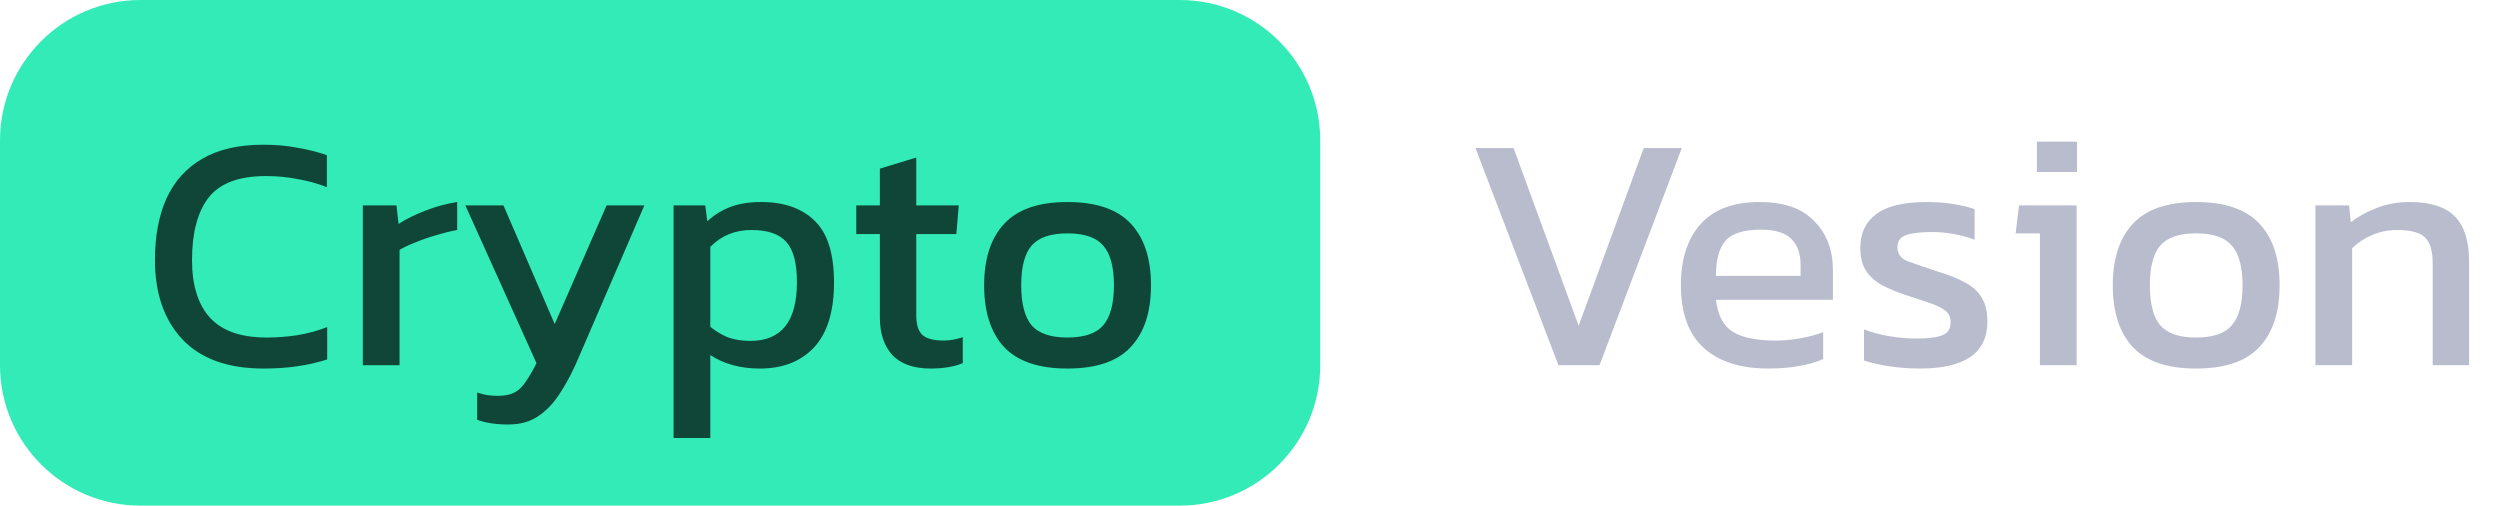
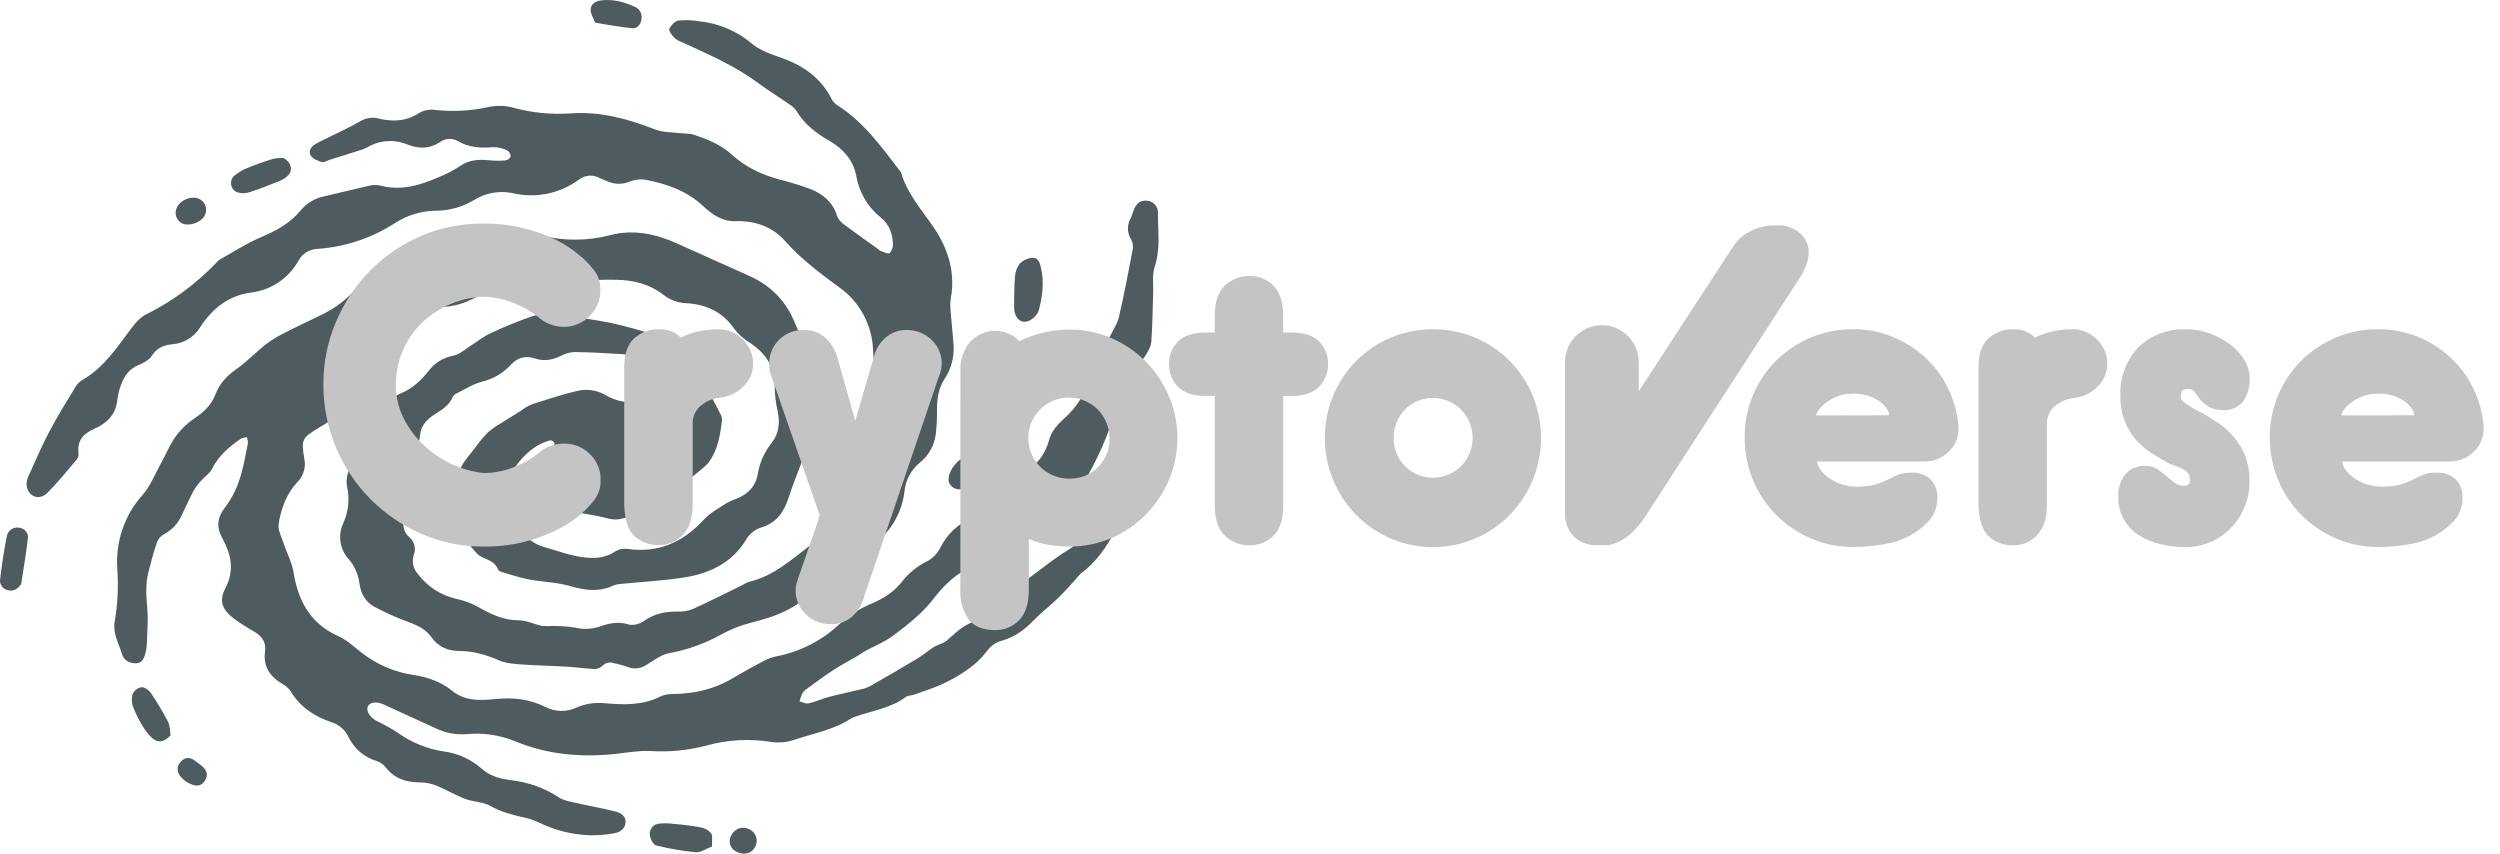
- <svg xmlns="http://www.w3.org/2000/svg" width="89" height="18" viewBox="0 0 89 18" fill="none">
-   <rect width="47" height="18" rx="5" fill="#32EBB7" />
-   <path d="M9.38 13.12C8.108 13.12 7.144 12.772 6.488 12.076C5.84 11.38 5.516 10.44 5.516 9.256C5.516 8.408 5.652 7.68 5.924 7.072C6.204 6.456 6.628 5.984 7.196 5.656C7.764 5.32 8.488 5.152 9.368 5.152C9.816 5.152 10.224 5.188 10.592 5.26C10.968 5.324 11.316 5.412 11.636 5.524V6.664C11.316 6.536 10.972 6.44 10.604 6.376C10.244 6.304 9.864 6.268 9.464 6.268C8.504 6.268 7.824 6.524 7.424 7.036C7.032 7.548 6.836 8.288 6.836 9.256C6.836 10.16 7.052 10.848 7.484 11.32C7.916 11.784 8.584 12.016 9.488 12.016C9.856 12.016 10.224 11.988 10.592 11.932C10.968 11.868 11.32 11.772 11.648 11.644V12.796C11.328 12.9 10.98 12.98 10.604 13.036C10.236 13.092 9.828 13.12 9.38 13.12ZM12.916 13V7.312H14.116L14.188 7.972C14.46 7.796 14.784 7.636 15.16 7.492C15.536 7.348 15.908 7.248 16.276 7.192V8.188C16.052 8.228 15.808 8.288 15.544 8.368C15.288 8.44 15.044 8.524 14.812 8.62C14.58 8.708 14.384 8.8 14.224 8.896V13H12.916ZM18.091 15.112C17.659 15.112 17.291 15.056 16.987 14.944V13.972C17.123 14.02 17.247 14.052 17.359 14.068C17.479 14.084 17.599 14.092 17.719 14.092C17.967 14.092 18.167 14.052 18.319 13.972C18.471 13.892 18.603 13.764 18.715 13.588C18.835 13.42 18.963 13.2 19.099 12.928L16.567 7.312H17.923L19.747 11.536L21.595 7.312H22.939L20.623 12.676C20.423 13.156 20.207 13.576 19.975 13.936C19.751 14.304 19.487 14.592 19.183 14.8C18.887 15.008 18.523 15.112 18.091 15.112ZM23.979 15.592V7.312H25.107L25.179 7.876C25.435 7.644 25.715 7.472 26.019 7.36C26.323 7.248 26.683 7.192 27.099 7.192C27.915 7.192 28.551 7.416 29.007 7.864C29.463 8.304 29.691 9.036 29.691 10.06C29.691 11.084 29.455 11.852 28.983 12.364C28.511 12.868 27.867 13.12 27.051 13.12C26.363 13.12 25.775 12.96 25.287 12.64V15.592H23.979ZM26.715 12.136C27.819 12.136 28.371 11.44 28.371 10.048C28.371 9.376 28.247 8.9 27.999 8.62C27.751 8.332 27.335 8.188 26.751 8.188C26.167 8.188 25.679 8.388 25.287 8.788V11.632C25.471 11.784 25.675 11.908 25.899 12.004C26.131 12.092 26.403 12.136 26.715 12.136ZM33.135 13.12C32.527 13.12 32.071 12.96 31.767 12.64C31.471 12.312 31.323 11.868 31.323 11.308V8.332H30.483V7.312H31.323V6.004L32.619 5.608V7.312H34.131L34.047 8.332H32.619V11.236C32.619 11.564 32.695 11.796 32.847 11.932C32.999 12.06 33.247 12.124 33.591 12.124C33.807 12.124 34.035 12.084 34.275 12.004V12.928C33.963 13.056 33.583 13.12 33.135 13.12ZM37.999 13.12C36.975 13.12 36.224 12.864 35.743 12.352C35.272 11.84 35.035 11.108 35.035 10.156C35.035 9.204 35.276 8.472 35.755 7.96C36.236 7.448 36.983 7.192 37.999 7.192C39.023 7.192 39.776 7.448 40.255 7.96C40.736 8.472 40.975 9.204 40.975 10.156C40.975 11.108 40.736 11.84 40.255 12.352C39.783 12.864 39.032 13.12 37.999 13.12ZM37.999 12.016C38.599 12.016 39.023 11.872 39.272 11.584C39.528 11.288 39.656 10.812 39.656 10.156C39.656 9.5 39.528 9.028 39.272 8.74C39.023 8.452 38.599 8.308 37.999 8.308C37.407 8.308 36.983 8.452 36.727 8.74C36.48 9.028 36.355 9.5 36.355 10.156C36.355 10.812 36.48 11.288 36.727 11.584C36.983 11.872 37.407 12.016 37.999 12.016Z" fill="black" fill-opacity="0.7" />
-   <path d="M55.48 13L52.528 5.272H53.884L56.2 11.596L58.516 5.272H59.872L56.944 13H55.48ZM62.96 13.12C61.968 13.12 61.2 12.876 60.656 12.388C60.112 11.9 59.84 11.152 59.84 10.144C59.84 9.232 60.072 8.512 60.536 7.984C61 7.456 61.704 7.192 62.648 7.192C63.512 7.192 64.16 7.42 64.592 7.876C65.032 8.324 65.252 8.904 65.252 9.616V10.672H61.088C61.152 11.224 61.352 11.604 61.688 11.812C62.024 12.02 62.536 12.124 63.224 12.124C63.512 12.124 63.808 12.096 64.112 12.04C64.416 11.984 64.68 11.912 64.904 11.824V12.784C64.648 12.896 64.352 12.98 64.016 13.036C63.688 13.092 63.336 13.12 62.96 13.12ZM61.088 9.82H64.1V9.424C64.1 9.032 63.992 8.728 63.776 8.512C63.56 8.288 63.196 8.176 62.684 8.176C62.076 8.176 61.656 8.308 61.424 8.572C61.2 8.836 61.088 9.252 61.088 9.82ZM68.363 13.12C67.971 13.12 67.595 13.092 67.235 13.036C66.883 12.98 66.591 12.912 66.359 12.832V11.728C66.631 11.832 66.931 11.912 67.259 11.968C67.587 12.024 67.899 12.052 68.195 12.052C68.643 12.052 68.963 12.012 69.155 11.932C69.347 11.852 69.443 11.696 69.443 11.464C69.443 11.296 69.383 11.164 69.263 11.068C69.151 10.972 68.979 10.884 68.747 10.804C68.523 10.724 68.235 10.628 67.883 10.516C67.547 10.404 67.255 10.284 67.007 10.156C66.759 10.02 66.567 9.848 66.431 9.64C66.295 9.432 66.227 9.16 66.227 8.824C66.227 8.304 66.415 7.904 66.791 7.624C67.167 7.336 67.771 7.192 68.603 7.192C68.931 7.192 69.243 7.216 69.539 7.264C69.835 7.312 70.087 7.372 70.295 7.444V8.536C70.071 8.448 69.823 8.38 69.551 8.332C69.287 8.284 69.039 8.26 68.807 8.26C68.391 8.26 68.075 8.296 67.859 8.368C67.651 8.44 67.547 8.584 67.547 8.8C67.547 9.024 67.655 9.184 67.871 9.28C68.095 9.368 68.451 9.492 68.939 9.652C69.387 9.788 69.743 9.932 70.007 10.084C70.271 10.236 70.459 10.42 70.571 10.636C70.691 10.844 70.751 11.116 70.751 11.452C70.751 12.012 70.547 12.432 70.139 12.712C69.731 12.984 69.139 13.12 68.363 13.12ZM72.513 6.124V5.044H73.941V6.124H72.513ZM72.621 13V8.308H71.757L71.877 7.312H73.929V13H72.621ZM78.179 13.12C77.155 13.12 76.403 12.864 75.923 12.352C75.451 11.84 75.215 11.108 75.215 10.156C75.215 9.204 75.455 8.472 75.935 7.96C76.415 7.448 77.163 7.192 78.179 7.192C79.203 7.192 79.955 7.448 80.435 7.96C80.915 8.472 81.155 9.204 81.155 10.156C81.155 11.108 80.915 11.84 80.435 12.352C79.963 12.864 79.211 13.12 78.179 13.12ZM78.179 12.016C78.779 12.016 79.203 11.872 79.451 11.584C79.707 11.288 79.835 10.812 79.835 10.156C79.835 9.5 79.707 9.028 79.451 8.74C79.203 8.452 78.779 8.308 78.179 8.308C77.587 8.308 77.163 8.452 76.907 8.74C76.659 9.028 76.535 9.5 76.535 10.156C76.535 10.812 76.659 11.288 76.907 11.584C77.163 11.872 77.587 12.016 78.179 12.016ZM82.428 13V7.312H83.628L83.688 7.912C83.944 7.712 84.248 7.544 84.6 7.408C84.96 7.264 85.356 7.192 85.788 7.192C86.524 7.192 87.06 7.364 87.396 7.708C87.732 8.052 87.9 8.588 87.9 9.316V13H86.604V9.376C86.604 8.936 86.512 8.628 86.328 8.452C86.152 8.276 85.816 8.188 85.32 8.188C85.024 8.188 84.732 8.248 84.444 8.368C84.164 8.488 83.928 8.644 83.736 8.836V13H82.428Z" fill="#B9BCCD" />
+ <svg xmlns="http://www.w3.org/2000/svg" width="123" height="42" viewBox="0 0 123 42" fill="none">
+   <path d="M39.438 22.748C39.226 23.319 38.998 23.873 38.814 24.447C38.583 25.167 38.215 25.73 37.456 25.95C37.13 26.054 36.855 26.281 36.688 26.585C35.988 27.714 34.892 28.217 33.661 28.411C32.636 28.572 31.596 28.624 30.563 28.728C30.427 28.734 30.294 28.762 30.168 28.812C29.466 29.14 28.786 29.047 28.061 28.838C27.395 28.645 26.678 28.631 25.997 28.503C25.546 28.417 25.108 28.265 24.666 28.136C24.633 28.128 24.602 28.114 24.574 28.094C24.546 28.074 24.523 28.048 24.505 28.019C24.357 27.621 23.989 27.553 23.671 27.388C23.449 27.27 23.289 27.024 23.112 26.826C23 26.7 22.933 26.521 22.804 26.424C22.262 26.019 22.11 25.48 22.241 24.839C22.358 24.266 22.419 23.67 22.623 23.13C22.776 22.726 23.106 22.39 23.369 22.038C23.561 21.768 23.773 21.514 24.002 21.276C24.189 21.113 24.392 20.969 24.607 20.847C24.947 20.629 25.294 20.416 25.639 20.202C25.801 20.077 25.977 19.973 26.164 19.891C26.897 19.655 27.631 19.418 28.378 19.238C28.869 19.115 29.387 19.192 29.823 19.454C30.187 19.665 30.596 19.781 31.014 19.789C31.447 19.809 31.855 19.998 32.154 20.318C32.452 20.638 32.617 21.064 32.615 21.506C32.619 21.786 32.613 22.061 32.644 22.335C32.682 22.662 32.884 22.777 33.137 22.582C33.333 22.418 33.489 22.211 33.594 21.977C33.711 21.734 33.736 21.445 33.837 21.189C34.048 20.651 33.935 20.164 33.621 19.72C33.434 19.46 33.223 19.219 32.992 18.998C32.616 18.637 32.227 18.284 31.836 17.936C31.479 17.626 31.032 17.444 30.564 17.421C29.799 17.369 29.032 17.333 28.267 17.321C28.042 17.33 27.821 17.39 27.621 17.497C27.207 17.702 26.792 17.791 26.343 17.644C25.895 17.496 25.5 17.556 25.145 17.936C24.765 18.351 24.273 18.642 23.731 18.774C23.279 18.888 22.865 19.16 22.439 19.37C22.367 19.404 22.308 19.462 22.272 19.534C22.101 19.946 21.756 20.153 21.404 20.373C21.052 20.593 20.713 20.919 20.673 21.366C20.616 22.013 20.307 22.523 19.952 23.014C19.678 23.395 19.64 23.741 19.79 24.203C19.916 24.589 19.889 25.044 19.85 25.46C19.812 25.846 19.843 26.17 20.14 26.433C20.264 26.536 20.352 26.677 20.391 26.836C20.43 26.994 20.418 27.161 20.356 27.312C20.306 27.466 20.297 27.632 20.33 27.791C20.363 27.95 20.436 28.098 20.543 28.219C21.02 28.859 21.706 29.303 22.477 29.471C22.839 29.548 23.188 29.677 23.514 29.856C24.142 30.215 24.763 30.519 25.515 30.518C25.897 30.517 26.277 30.712 26.662 30.793C26.839 30.807 27.016 30.809 27.193 30.798C27.552 30.796 27.91 30.821 28.265 30.873C28.671 30.975 29.098 30.96 29.496 30.829C29.952 30.664 30.414 30.566 30.921 30.722C31.14 30.79 31.478 30.701 31.674 30.558C32.187 30.195 32.735 30.079 33.341 30.09C33.599 30.101 33.857 30.056 34.097 29.959C34.922 29.587 35.73 29.176 36.539 28.778C36.634 28.716 36.736 28.666 36.842 28.627C38.071 28.35 38.972 27.499 39.938 26.771C40.159 26.603 40.285 26.296 40.442 26.043C40.778 25.497 41.097 24.953 41.623 24.547C41.869 24.353 41.994 23.984 42.154 23.684C42.383 23.254 42.519 22.746 42.826 22.391C43.67 21.414 43.76 20.344 43.334 19.195C43.105 18.568 42.977 17.907 42.955 17.238C42.935 16.634 42.778 16.043 42.497 15.511C42.217 14.979 41.819 14.52 41.336 14.171C40.38 13.469 39.438 12.774 38.641 11.873C37.997 11.144 37.143 10.851 36.166 10.882C35.547 10.9 35.035 10.554 34.6 10.145C33.782 9.374 32.783 9.042 31.73 8.836C31.473 8.805 31.212 8.84 30.972 8.94C30.788 9.015 30.591 9.049 30.393 9.041C30.195 9.033 30.001 8.982 29.824 8.892C29.718 8.839 29.61 8.814 29.509 8.764C29.347 8.671 29.162 8.63 28.977 8.644C28.791 8.659 28.615 8.73 28.469 8.847C28.016 9.177 27.5 9.407 26.955 9.523C26.41 9.639 25.848 9.638 25.303 9.521C24.968 9.439 24.62 9.425 24.28 9.481C23.939 9.536 23.613 9.66 23.319 9.844C22.739 10.191 22.078 10.372 21.406 10.368C20.712 10.381 20.035 10.588 19.448 10.966C18.297 11.713 16.98 12.152 15.618 12.245C15.431 12.251 15.247 12.305 15.086 12.403C14.924 12.501 14.79 12.64 14.697 12.806C14.456 13.242 14.118 13.612 13.71 13.888C13.302 14.164 12.835 14.337 12.349 14.393C11.211 14.548 10.432 15.197 9.828 16.132C9.678 16.364 9.477 16.559 9.241 16.699C9.005 16.839 8.741 16.921 8.468 16.939C8.042 16.984 7.709 17.121 7.457 17.521C7.319 17.735 7.025 17.872 6.774 17.979C6.339 18.167 6.111 18.52 5.954 18.933C5.862 19.178 5.8 19.434 5.771 19.696C5.693 20.418 5.246 20.827 4.648 21.092C4.117 21.329 3.782 21.659 3.866 22.302C3.872 22.418 3.835 22.533 3.762 22.623C3.289 23.179 2.834 23.755 2.314 24.262C1.912 24.651 1.369 24.42 1.309 23.879C1.3 23.73 1.328 23.581 1.393 23.446C1.727 22.704 2.047 21.953 2.425 21.235C2.831 20.467 3.292 19.727 3.744 18.986C3.834 18.854 3.954 18.746 4.093 18.67C5.127 18.064 5.767 17.078 6.467 16.144C6.667 15.877 6.913 15.598 7.201 15.462C8.494 14.819 9.668 13.951 10.67 12.899C10.714 12.846 10.766 12.8 10.823 12.763C11.484 12.396 12.123 11.975 12.814 11.683C13.569 11.363 14.269 10.996 14.798 10.345C15.104 9.983 15.521 9.738 15.982 9.651C16.71 9.488 17.433 9.3 18.162 9.139C18.337 9.094 18.52 9.09 18.697 9.127C19.725 9.407 20.669 9.118 21.595 8.711C21.953 8.569 22.297 8.391 22.621 8.179C23.076 7.857 23.561 7.834 24.079 7.886C24.337 7.913 24.597 7.915 24.855 7.893C24.912 7.886 24.966 7.866 25.013 7.833C25.06 7.8 25.098 7.757 25.125 7.706C25.125 7.645 25.11 7.586 25.081 7.533C25.052 7.48 25.011 7.435 24.961 7.403C24.75 7.297 24.518 7.241 24.283 7.241C23.663 7.293 23.075 7.266 22.514 6.936C22.378 6.859 22.224 6.824 22.069 6.835C21.914 6.845 21.766 6.901 21.641 6.994C21.118 7.341 20.599 7.326 20.028 7.104C19.711 6.973 19.369 6.919 19.028 6.945C18.687 6.971 18.357 7.077 18.063 7.255C17.933 7.321 17.796 7.374 17.654 7.411C17.17 7.565 16.685 7.718 16.2 7.87C16.082 7.907 15.951 8.001 15.85 7.977C15.651 7.916 15.414 7.83 15.3 7.674C15.159 7.481 15.272 7.24 15.48 7.114C15.719 6.967 15.982 6.853 16.236 6.724C16.701 6.492 17.178 6.282 17.625 6.019C17.936 5.835 18.231 5.736 18.588 5.823C19.306 6 19.986 5.983 20.64 5.548C20.876 5.419 21.146 5.37 21.411 5.408C22.289 5.504 23.177 5.455 24.04 5.264C24.435 5.182 24.844 5.192 25.235 5.293C26.162 5.549 27.124 5.645 28.082 5.578C29.529 5.475 30.902 5.847 32.248 6.376C32.613 6.518 33.04 6.5 33.44 6.55C33.673 6.579 33.922 6.556 34.139 6.63C34.817 6.853 35.467 7.115 36.019 7.619C36.675 8.218 37.471 8.588 38.323 8.826C38.859 8.957 39.388 9.12 39.906 9.313C40.491 9.555 40.973 9.942 41.178 10.607C41.243 10.775 41.355 10.92 41.5 11.025C42.063 11.448 42.641 11.851 43.212 12.262C43.245 12.295 43.282 12.322 43.322 12.343C43.475 12.392 43.696 12.515 43.771 12.454C43.828 12.391 43.872 12.315 43.9 12.233C43.928 12.151 43.939 12.064 43.932 11.978C43.901 11.486 43.761 11.053 43.346 10.713C42.705 10.206 42.271 9.474 42.128 8.66C41.987 7.88 41.469 7.312 40.813 6.932C40.157 6.553 39.581 6.125 39.189 5.461C39.105 5.339 38.997 5.235 38.872 5.157C38.341 4.789 37.791 4.448 37.273 4.064C36.135 3.223 34.851 2.675 33.584 2.09C33.444 2.043 33.313 1.972 33.197 1.878C33.073 1.75 32.887 1.522 32.928 1.425C33.005 1.246 33.212 1.035 33.391 1.009C33.739 0.977 34.09 0.992 34.435 1.052C35.363 1.148 36.244 1.522 36.965 2.126C37.345 2.443 37.845 2.644 38.324 2.801C39.44 3.18 40.365 3.777 40.918 4.875C40.983 4.997 41.076 5.1 41.191 5.174C42.498 5.999 43.385 7.249 44.312 8.453C44.32 8.461 44.326 8.471 44.33 8.482C44.634 9.541 45.356 10.329 45.952 11.211C46.642 12.234 47.016 13.391 46.779 14.686C46.717 15.037 46.787 15.414 46.812 15.78C46.844 16.207 46.896 16.628 46.919 17.053C46.94 17.623 46.781 18.186 46.465 18.656C46.182 19.102 46.1 19.588 46.1 20.112C46.106 20.504 46.089 20.896 46.049 21.285C46.022 21.574 45.937 21.855 45.8 22.109C45.663 22.363 45.477 22.587 45.252 22.766C45.044 22.936 44.87 23.146 44.741 23.385C44.612 23.624 44.531 23.886 44.502 24.157C44.443 24.698 44.268 25.218 43.99 25.681C43.712 26.144 43.337 26.539 42.892 26.838C42.485 27.126 42.104 27.452 41.712 27.763C40.986 28.341 40.257 28.914 39.537 29.499C38.779 30.114 37.879 30.402 36.969 30.632C36.433 30.767 35.916 30.973 35.433 31.245C34.649 31.676 33.802 31.976 32.925 32.134C32.532 32.208 32.171 32.487 31.816 32.707C31.675 32.804 31.514 32.864 31.345 32.881C31.176 32.897 31.006 32.871 30.85 32.803C30.636 32.731 30.417 32.672 30.196 32.626C30.1 32.591 29.996 32.586 29.897 32.61C29.798 32.634 29.708 32.687 29.637 32.762C29.529 32.861 29.39 32.916 29.244 32.916C28.785 32.894 28.327 32.824 27.866 32.8C27.135 32.755 26.403 32.746 25.674 32.692C25.297 32.663 24.896 32.639 24.559 32.493C23.934 32.222 23.302 32.031 22.626 32.031C22.041 32.03 21.569 31.834 21.221 31.342C20.916 30.917 20.47 30.741 20.008 30.569C19.458 30.365 18.922 30.123 18.404 29.845C17.986 29.618 17.756 29.208 17.687 28.726C17.636 28.278 17.453 27.857 17.162 27.517C16.946 27.284 16.803 26.989 16.755 26.672C16.706 26.355 16.752 26.03 16.888 25.74C17.138 25.192 17.207 24.576 17.084 23.985C16.979 23.495 17.155 23.053 17.422 22.646C17.629 22.329 17.882 22.041 18.064 21.711C18.226 21.437 18.338 21.135 18.395 20.82C18.414 20.63 18.471 20.447 18.563 20.281C18.655 20.116 18.779 19.971 18.929 19.857C19.163 19.657 19.421 19.49 19.699 19.36C20.283 19.13 20.713 18.722 21.092 18.242C21.395 17.846 21.832 17.58 22.317 17.495C22.635 17.43 22.915 17.161 23.206 16.976C23.518 16.781 23.811 16.544 24.142 16.393C24.816 16.074 25.507 15.793 26.211 15.551C26.567 15.454 26.939 15.434 27.304 15.489C28.235 15.593 29.168 15.706 30.086 15.893C30.877 16.072 31.659 16.292 32.428 16.553C32.621 16.614 32.789 16.782 32.943 16.93C33.433 17.402 33.891 17.907 34.401 18.361C34.724 18.653 34.996 18.926 35.013 19.418C35.02 19.647 35.206 19.87 35.309 20.101C35.389 20.287 35.544 20.485 35.524 20.662C35.44 21.382 35.326 22.109 34.891 22.714C34.736 22.931 34.502 23.091 34.295 23.267C34.056 23.471 33.788 23.646 33.568 23.872C32.724 24.734 31.645 25.317 30.472 25.543C30.124 25.616 29.731 25.442 29.358 25.38C29.119 25.34 28.881 25.286 28.641 25.256C28.451 25.232 28.258 25.238 28.067 25.229C27.632 25.206 27.357 25.025 27.285 24.54C27.258 24.346 27.084 24.172 26.958 23.993C26.815 23.786 26.541 23.594 26.531 23.385C26.515 23.177 26.546 22.967 26.623 22.773C26.7 22.579 26.82 22.406 26.974 22.268C27.063 22.198 27.143 22.117 27.214 22.027C27.24 21.993 27.259 21.954 27.27 21.912C27.28 21.87 27.281 21.826 27.273 21.784C27.252 21.748 27.222 21.718 27.186 21.697C27.15 21.676 27.11 21.664 27.069 21.663C26.813 21.734 26.568 21.842 26.342 21.984C26.035 22.193 25.76 22.448 25.526 22.739C25.239 23.095 25.011 23.495 24.848 23.925C24.523 24.885 24.611 25.068 25.392 25.715C25.512 25.803 25.612 25.915 25.686 26.045C25.941 26.588 26.397 26.821 26.933 26.962C27.377 27.085 27.816 27.249 28.267 27.342C28.956 27.482 29.648 27.554 30.289 27.119C30.462 27.017 30.663 26.976 30.861 27.005C32.374 27.224 33.596 26.69 34.628 25.566C34.935 25.232 35.36 25.008 35.745 24.755C35.925 24.657 36.112 24.574 36.305 24.507C36.825 24.279 37.187 23.913 37.281 23.32C37.375 22.759 37.611 22.233 37.965 21.794C38.333 21.328 38.378 20.796 38.258 20.222C38.168 19.829 38.121 19.428 38.117 19.024C38.13 18.057 37.676 17.392 36.916 16.879C36.615 16.699 36.349 16.464 36.132 16.186C35.539 15.32 34.706 14.964 33.725 14.915C33.328 14.895 32.947 14.749 32.635 14.498C31.959 13.983 31.219 13.791 30.361 13.766C28.922 13.722 27.524 13.938 26.117 14.158C25.641 14.233 25.145 14.188 24.668 14.253C24.295 14.302 23.897 14.365 23.575 14.543C23.057 14.828 22.533 15.043 21.947 15.088C21.704 15.1 21.467 15.172 21.258 15.298C21.048 15.424 20.871 15.6 20.743 15.811C20.552 16.066 20.319 16.284 20.054 16.457C19.712 16.699 19.321 16.872 18.982 17.117C18.778 17.266 18.631 17.497 18.459 17.689C18.2 17.971 17.971 18.296 17.669 18.516C17.229 18.836 16.877 19.17 16.753 19.741C16.705 19.998 16.599 20.24 16.444 20.448C16.288 20.657 16.087 20.825 15.857 20.941C15.796 20.972 15.742 21.012 15.683 21.049C14.853 21.552 14.818 21.613 14.971 22.57C15.015 22.778 15.006 22.993 14.945 23.196C14.884 23.399 14.773 23.583 14.623 23.73C14.095 24.296 13.825 25.024 13.709 25.781C13.665 26.068 13.84 26.395 13.94 26.696C14.104 27.194 14.366 27.671 14.447 28.18C14.678 29.614 15.304 30.701 16.66 31.307C17.074 31.491 17.427 31.829 17.794 32.115C18.544 32.699 19.428 33.076 20.363 33.211C21.056 33.318 21.697 33.541 22.255 33.994C22.897 34.512 23.654 34.465 24.4 34.391C25.252 34.306 26.06 34.394 26.841 34.786C27.075 34.907 27.333 34.972 27.595 34.977C27.858 34.982 28.117 34.927 28.356 34.816C28.794 34.625 29.273 34.55 29.747 34.596C30.686 34.682 31.62 34.712 32.504 34.262C32.691 34.18 32.894 34.141 33.097 34.146C34.145 34.135 35.137 33.918 36.046 33.369C36.551 33.068 37.067 32.784 37.588 32.512C37.788 32.407 38.002 32.331 38.223 32.287C39.383 32.06 40.457 31.506 41.323 30.687C41.767 30.282 42.274 29.955 42.824 29.722C43.441 29.466 43.97 29.144 44.383 28.613C44.706 28.196 45.118 27.859 45.587 27.63C45.868 27.484 46.1 27.256 46.252 26.974C46.578 26.296 47.138 25.764 47.824 25.482C48.486 25.198 49.041 24.705 49.409 24.076C49.609 23.756 49.976 23.517 50.31 23.317C50.979 22.918 51.421 22.397 51.629 21.607C51.728 21.229 52.048 20.866 52.349 20.594C53.013 20.017 53.48 19.239 53.685 18.374C53.857 17.715 54.309 17.133 54.628 16.514C54.784 16.212 54.978 15.914 55.053 15.59C55.305 14.485 55.526 13.362 55.735 12.246C55.756 12.078 55.724 11.907 55.642 11.759C55.55 11.613 55.499 11.443 55.494 11.269C55.489 11.095 55.53 10.923 55.613 10.771C55.684 10.628 55.728 10.471 55.788 10.317C55.903 10.016 56.106 9.841 56.436 9.875C56.586 9.884 56.726 9.953 56.826 10.067C56.926 10.181 56.978 10.331 56.971 10.484C56.966 11.363 57.106 12.243 56.811 13.12C56.681 13.504 56.747 13.956 56.737 14.382C56.707 15.2 56.706 16.018 56.642 16.832C56.623 17.076 56.464 17.325 56.323 17.54C56.067 17.934 55.761 18.294 55.506 18.688C55.386 18.895 55.29 19.115 55.218 19.344C54.93 20.119 54.671 20.905 54.36 21.668C54.127 22.232 53.861 22.781 53.566 23.313C53.258 23.871 52.763 24.232 52.211 24.526C51.983 24.653 51.77 24.808 51.578 24.988C50.672 25.802 49.777 26.631 48.868 27.442C48.731 27.559 48.568 27.643 48.394 27.685C47.377 27.936 46.63 28.57 45.992 29.379C45.751 29.697 45.482 29.993 45.19 30.262C44.751 30.661 44.287 31.031 43.802 31.369C43.434 31.622 43.012 31.79 42.617 32.003C42.46 32.088 42.315 32.199 42.16 32.29C41.774 32.517 41.371 32.721 40.999 32.968C40.552 33.261 40.132 33.571 39.7 33.887C39.613 33.941 39.538 34.014 39.482 34.102C39.422 34.231 39.374 34.366 39.336 34.504C39.486 34.543 39.649 34.639 39.784 34.607C40.125 34.529 40.449 34.377 40.784 34.287C41.306 34.15 41.836 34.045 42.358 33.915C42.513 33.885 42.663 33.832 42.804 33.76C43.59 33.311 44.374 32.858 45.149 32.392C45.427 32.224 45.672 32.003 45.948 31.831C46.145 31.71 46.397 31.669 46.57 31.524C46.916 31.236 47.215 30.909 47.642 30.705C47.955 30.558 48.18 30.223 48.457 29.988C48.711 29.781 48.97 29.585 49.236 29.398C49.483 29.223 49.745 29.07 49.994 28.899C50.2 28.759 50.399 28.607 50.601 28.46C51.241 27.994 51.855 27.481 52.53 27.071C53.227 26.646 53.575 25.989 53.935 25.31C54.116 24.99 54.313 24.679 54.527 24.38C54.609 24.255 54.732 24.163 54.874 24.119C55.015 24.076 55.167 24.084 55.304 24.142C55.614 24.28 55.701 24.589 55.529 24.886C55.31 25.272 55.082 25.654 54.885 26.052C54.465 26.898 53.942 27.651 53.18 28.216C53.073 28.317 52.975 28.428 52.887 28.547C52.609 28.847 52.338 29.155 52.041 29.441C51.646 29.818 51.211 30.153 50.835 30.541C50.388 31.005 49.889 31.362 49.27 31.528C48.922 31.621 48.698 31.841 48.48 32.13C48.233 32.44 47.943 32.71 47.618 32.931C47.238 33.203 46.835 33.438 46.414 33.634C45.946 33.851 45.449 34.007 44.961 34.182C44.834 34.227 44.672 34.21 44.571 34.286C43.839 34.839 42.946 34.956 42.117 35.249C42.04 35.268 41.966 35.297 41.896 35.335C41.024 35.913 40.005 36.084 39.044 36.409C38.691 36.525 38.316 36.557 37.949 36.503C36.873 36.331 35.773 36.395 34.723 36.69C33.834 36.922 32.915 37.009 31.999 36.949C31.43 36.92 30.854 37.032 30.28 37.093C28.591 37.273 26.943 37.13 25.352 36.474C24.594 36.162 23.774 36.041 22.961 36.119C22.439 36.161 21.917 36.064 21.444 35.836C20.591 35.444 19.735 35.053 18.881 34.662C18.523 34.498 18.181 34.543 18.092 34.769C18.004 34.995 18.216 35.314 18.552 35.481C18.91 35.65 19.256 35.844 19.587 36.063C20.258 36.539 21.029 36.851 21.838 36.972C22.527 37.061 23.175 37.356 23.7 37.82C24.12 38.198 24.642 38.324 25.169 38.388C25.994 38.482 26.788 38.77 27.487 39.229C27.778 39.417 28.163 39.459 28.512 39.541C29.105 39.678 29.706 39.776 30.294 39.931C30.541 39.995 30.806 40.149 30.777 40.472C30.749 40.795 30.495 40.952 30.218 40.996C29.819 41.072 29.414 41.106 29.009 41.095C28.135 41.065 27.278 40.847 26.493 40.456C26.234 40.338 25.962 40.251 25.683 40.198C25.144 40.071 24.623 39.937 24.125 39.651C23.765 39.446 23.291 39.458 22.893 39.309C22.42 39.13 21.979 38.863 21.509 38.67C21.263 38.562 20.998 38.504 20.73 38.497C20.025 38.5 19.416 38.334 18.961 37.734C18.843 37.593 18.688 37.49 18.514 37.436C18.22 37.347 17.947 37.198 17.712 36.996C17.477 36.795 17.286 36.546 17.15 36.265C17.067 36.09 16.948 35.934 16.802 35.807C16.656 35.681 16.486 35.586 16.303 35.531C15.482 35.249 14.772 34.802 14.306 34.015C14.201 33.864 14.063 33.74 13.903 33.654C13.289 33.292 12.937 32.806 13.04 32.044C13.099 31.619 12.905 31.318 12.546 31.1C12.19 30.9 11.844 30.68 11.512 30.44C10.934 29.994 10.76 29.579 11.09 28.938C11.55 28.047 11.369 27.272 10.94 26.482C10.622 25.902 10.695 25.427 11.115 24.904C11.419 24.492 11.651 24.029 11.8 23.537C11.985 22.986 12.076 22.401 12.194 21.829C12.214 21.73 12.166 21.615 12.15 21.508C12.046 21.535 11.927 21.537 11.843 21.593C11.262 21.985 10.744 22.434 10.42 23.091C10.319 23.292 10.094 23.427 9.94 23.604C9.791 23.754 9.659 23.921 9.547 24.102C9.321 24.525 9.127 24.968 8.916 25.401C8.743 25.767 8.46 26.069 8.109 26.261C7.946 26.341 7.815 26.475 7.736 26.641C7.564 27.136 7.429 27.645 7.301 28.155C7.152 28.743 7.192 29.336 7.246 29.94C7.3 30.544 7.239 31.131 7.221 31.727C7.214 31.865 7.192 32.002 7.155 32.136C7.087 32.407 6.971 32.657 6.645 32.634C6.32 32.611 6.085 32.488 5.988 32.139C5.917 31.874 5.781 31.628 5.713 31.362C5.636 31.137 5.608 30.897 5.63 30.66C5.785 29.787 5.833 28.898 5.773 28.014C5.723 27.349 5.807 26.681 6.02 26.052C6.233 25.422 6.571 24.844 7.013 24.353C7.394 23.919 7.619 23.339 7.906 22.82C8.16 22.371 8.351 21.878 8.649 21.463C8.904 21.115 9.217 20.815 9.574 20.578C10.026 20.276 10.397 19.929 10.594 19.414C10.803 18.865 11.17 18.481 11.646 18.149C12.146 17.8 12.571 17.343 13.051 16.963C13.337 16.746 13.641 16.556 13.961 16.396C14.555 16.089 15.161 15.807 15.762 15.516C16.359 15.24 16.901 14.854 17.361 14.377C17.636 14.086 18.064 13.939 18.437 13.758C18.81 13.576 19.176 13.476 19.526 13.294C20.009 13.041 20.509 12.867 21.052 12.895C21.596 12.923 22.106 12.836 22.557 12.492C23.042 12.118 23.65 12.161 24.204 12.013C24.413 11.967 24.616 11.9 24.811 11.814C25.371 11.548 25.92 11.406 26.547 11.567C27.688 11.866 28.884 11.866 30.024 11.568C31.171 11.268 32.286 11.508 33.355 11.998C34.521 12.528 35.693 13.045 36.859 13.57C37.931 14.054 38.697 14.819 39.136 15.957C39.322 16.411 39.604 16.819 39.962 17.151C40.226 17.38 40.424 17.677 40.535 18.013C40.646 18.348 40.665 18.708 40.591 19.053C40.45 19.881 40.325 20.715 40.124 21.529C40.013 21.977 39.76 22.389 39.571 22.818L39.438 22.748Z" fill="#4F5C5F" />
+   <path d="M50.398 19.212C50.242 19.572 50.06 20.039 49.838 20.486C49.748 20.683 49.606 20.851 49.428 20.97C49.347 21.013 49.259 21.036 49.169 21.04C49.078 21.043 48.988 21.026 48.905 20.99C48.824 20.937 48.754 20.867 48.702 20.785C48.649 20.702 48.614 20.609 48.6 20.512C48.588 20.115 48.632 19.713 48.941 19.394C49.042 19.289 49.077 19.108 49.119 18.955C49.223 18.567 49.298 18.17 49.416 17.785C49.534 17.401 49.875 17.285 50.218 17.52C50.818 17.932 50.891 18.419 50.398 19.212Z" fill="#4F5C5F" />
+   <path d="M51.085 15.344C50.877 15.712 50.542 15.888 50.289 15.817C50.036 15.746 49.882 15.438 49.893 15.054C49.91 14.575 49.891 14.092 49.937 13.618C49.949 13.38 50.033 13.151 50.178 12.963C50.35 12.796 50.575 12.696 50.812 12.683C51.088 12.678 51.171 12.958 51.223 13.203C51.388 13.957 51.273 14.688 51.085 15.344Z" fill="#4F5C5F" />
+   <path d="M35.032 41.646C34.736 41.758 34.477 41.952 34.233 41.931C33.575 41.867 32.922 41.755 32.279 41.595C32.145 41.563 32.006 41.295 31.977 41.125C31.952 40.997 31.976 40.864 32.045 40.755C32.113 40.645 32.22 40.566 32.344 40.534C32.617 40.495 32.895 40.496 33.168 40.538C33.603 40.571 34.035 40.627 34.464 40.705C34.665 40.735 34.849 40.837 34.984 40.992C35.077 41.129 35.019 41.37 35.032 41.646Z" fill="#4F5C5F" />
+   <path d="M13.956 7.777C14.336 7.988 14.418 8.371 14.187 8.618C14.059 8.747 13.905 8.846 13.736 8.909C13.255 9.106 12.77 9.3 12.275 9.456C12.076 9.521 11.863 9.521 11.664 9.458C11.586 9.426 11.517 9.374 11.465 9.306C11.414 9.238 11.381 9.158 11.37 9.072C11.359 8.987 11.37 8.9 11.403 8.821C11.436 8.742 11.489 8.673 11.557 8.622C11.742 8.473 11.948 8.353 12.168 8.265C12.588 8.095 13.014 7.94 13.448 7.812C13.615 7.777 13.786 7.766 13.956 7.777Z" fill="#4F5C5F" />
+   <path d="M1.041 28.736C0.877 28.972 0.683 29.099 0.419 29.046C0.156 28.993 -0.031 28.781 0.004 28.499C0.091 27.794 0.194 27.09 0.332 26.395C0.344 26.325 0.369 26.259 0.406 26.199C0.443 26.14 0.491 26.088 0.548 26.048C0.604 26.008 0.668 25.979 0.736 25.965C0.803 25.95 0.873 25.949 0.941 25.962C1.203 26 1.403 26.203 1.374 26.46C1.292 27.222 1.156 27.978 1.041 28.736Z" fill="#4F5C5F" />
+   <path d="M8.395 36.172C8.113 36.495 7.794 36.57 7.518 36.338C7.345 36.191 7.196 36.016 7.078 35.821C6.875 35.501 6.701 35.163 6.558 34.811C6.474 34.601 6.461 34.369 6.521 34.151C6.563 34.063 6.625 33.986 6.702 33.926C6.778 33.867 6.868 33.827 6.963 33.81C7.116 33.8 7.331 33.96 7.431 34.107C7.738 34.559 8.018 35.03 8.27 35.517C8.367 35.708 8.357 35.952 8.395 36.172Z" fill="#4F5C5F" />
+   <path d="M29.288 1.116C29.213 0.933 29.066 0.707 29.06 0.492C29.056 0.211 29.279 0.064 29.558 0.022C30.151 -0.06 30.699 0.094 31.231 0.334C31.349 0.382 31.446 0.471 31.506 0.586C31.567 0.7 31.585 0.832 31.559 0.959C31.524 1.217 31.34 1.415 31.107 1.389C30.528 1.339 29.957 1.223 29.288 1.116Z" fill="#4F5C5F" />
+   <path d="M46.86 23.021C46.944 22.898 47.04 22.785 47.148 22.683C47.366 22.503 47.626 22.447 47.865 22.637C48.103 22.826 48.13 23.091 47.988 23.35C47.878 23.551 47.743 23.737 47.588 23.904C47.493 24.005 47.364 24.066 47.227 24.075C47.089 24.084 46.954 24.04 46.847 23.951C46.609 23.753 46.598 23.465 46.86 23.021Z" fill="#4F5C5F" />
+   <path d="M8.946 10.983C8.878 10.947 8.818 10.898 8.769 10.838C8.721 10.778 8.685 10.708 8.663 10.633C8.642 10.559 8.635 10.48 8.644 10.403C8.654 10.325 8.678 10.251 8.716 10.183C8.919 9.798 9.478 9.606 9.83 9.802C9.9 9.839 9.962 9.89 10.012 9.953C10.062 10.016 10.099 10.088 10.12 10.166C10.142 10.244 10.147 10.326 10.136 10.406C10.125 10.486 10.098 10.563 10.056 10.632C9.863 10.966 9.257 11.156 8.946 10.983Z" fill="#4F5C5F" />
+   <path d="M9.152 38.455C9.071 38.391 8.994 38.322 8.921 38.249C8.692 38.011 8.677 37.717 8.887 37.482C9.098 37.247 9.331 37.238 9.58 37.418L9.825 37.6C10.183 37.858 10.264 38.106 10.085 38.403C9.906 38.7 9.623 38.744 9.152 38.455Z" fill="#4F5C5F" />
+   <path d="M35.992 41.077C36.034 40.996 36.092 40.924 36.163 40.867C36.234 40.81 36.315 40.768 36.403 40.745C36.49 40.722 36.581 40.718 36.67 40.732C36.759 40.747 36.844 40.78 36.92 40.83C36.99 40.869 37.051 40.921 37.101 40.984C37.151 41.047 37.188 41.119 37.209 41.197C37.231 41.275 37.237 41.356 37.227 41.436C37.218 41.516 37.192 41.594 37.153 41.664C36.975 42.01 36.571 42.101 36.189 41.88C36.121 41.843 36.062 41.792 36.015 41.731C35.968 41.67 35.934 41.599 35.916 41.523C35.897 41.447 35.894 41.369 35.907 41.292C35.92 41.215 35.949 41.142 35.992 41.077Z" fill="#4F5C5F" />
+   <path d="M26.456 15.574C26.079 15.287 25.661 15.056 25.217 14.889C24.762 14.712 24.281 14.614 23.794 14.597C22.639 14.641 21.541 15.114 20.715 15.924C20.328 16.31 20.019 16.768 19.808 17.273C19.585 17.802 19.472 18.37 19.476 18.945C19.475 19.503 19.602 20.054 19.847 20.556C20.094 21.052 20.427 21.502 20.829 21.883C21.236 22.271 21.703 22.59 22.212 22.828C22.714 23.065 23.253 23.216 23.805 23.273C24.289 23.272 24.768 23.182 25.219 23.008C25.667 22.843 26.087 22.612 26.467 22.323C26.815 21.999 27.273 21.82 27.749 21.824C27.984 21.82 28.217 21.863 28.435 21.951C28.653 22.038 28.851 22.168 29.017 22.334C29.191 22.497 29.327 22.696 29.419 22.916C29.51 23.136 29.555 23.372 29.548 23.611C29.564 23.961 29.458 24.306 29.248 24.587C29.087 24.794 28.909 24.989 28.718 25.169C28.649 25.238 28.492 25.365 28.253 25.553C27.946 25.779 27.617 25.973 27.271 26.132C26.794 26.357 26.296 26.535 25.785 26.663C25.129 26.823 24.456 26.9 23.781 26.891C22.725 26.897 21.68 26.681 20.713 26.257C18.822 25.434 17.323 23.913 16.53 22.01C16.116 21.031 15.905 19.978 15.911 18.915C15.905 17.857 16.115 16.808 16.53 15.834C16.927 14.894 17.499 14.037 18.215 13.31C18.93 12.586 19.778 12.009 20.713 11.608C21.68 11.197 22.722 10.99 23.773 11.001C24.448 10.992 25.121 11.068 25.777 11.229C26.288 11.359 26.786 11.536 27.263 11.76C27.607 11.919 27.933 12.115 28.235 12.344L28.688 12.705C28.883 12.89 29.066 13.088 29.235 13.297C29.448 13.581 29.554 13.93 29.535 14.284C29.539 14.52 29.494 14.755 29.403 14.973C29.312 15.191 29.176 15.387 29.004 15.55C28.84 15.72 28.643 15.855 28.425 15.947C28.207 16.038 27.972 16.084 27.735 16.081C27.26 16.082 26.802 15.9 26.456 15.574Z" fill="#C4C4C4" />
+   <path d="M30.711 18.085C30.711 17.421 30.878 16.941 31.207 16.644C31.542 16.345 31.977 16.186 32.425 16.198C32.623 16.19 32.821 16.223 33.006 16.294C33.191 16.365 33.359 16.473 33.5 16.612C33.789 16.46 34.098 16.352 34.419 16.291C34.728 16.229 35.043 16.198 35.358 16.198C35.579 16.198 35.798 16.243 36.001 16.331C36.205 16.42 36.39 16.547 36.547 16.705C36.702 16.858 36.827 17.038 36.919 17.236C37.007 17.434 37.052 17.65 37.052 17.867C37.057 18.088 37.015 18.307 36.928 18.509C36.841 18.712 36.711 18.893 36.547 19.04C36.236 19.341 35.832 19.528 35.401 19.571C35.071 19.605 34.758 19.734 34.501 19.943C34.378 20.041 34.276 20.164 34.203 20.304C34.131 20.444 34.088 20.598 34.079 20.755V24.824C34.079 25.487 33.917 25.985 33.593 26.318C33.447 26.476 33.27 26.602 33.072 26.688C32.875 26.774 32.662 26.818 32.447 26.817C31.996 26.838 31.555 26.681 31.218 26.382C30.907 26.09 30.74 25.585 30.711 24.845V18.085Z" fill="#C4C4C4" />
+   <path d="M42.514 29.36C42.417 29.736 42.213 30.076 41.925 30.336C41.636 30.587 41.264 30.72 40.882 30.708C40.656 30.713 40.431 30.674 40.22 30.593C40.009 30.511 39.816 30.389 39.653 30.233C39.488 30.079 39.357 29.892 39.27 29.685C39.182 29.477 39.14 29.253 39.146 29.028C39.145 28.908 39.163 28.789 39.199 28.675C39.233 28.563 39.263 28.468 39.292 28.383C39.557 27.624 39.756 27.037 39.9 26.628C40.043 26.22 40.149 25.92 40.21 25.726C40.271 25.532 40.311 25.402 40.324 25.331L37.97 18.562C37.88 18.361 37.837 18.141 37.845 17.92C37.839 17.697 37.878 17.474 37.962 17.267C38.045 17.059 38.171 16.872 38.331 16.715C38.489 16.558 38.678 16.435 38.886 16.353C39.093 16.27 39.315 16.231 39.538 16.237C39.933 16.221 40.319 16.36 40.613 16.622C40.888 16.879 41.088 17.206 41.192 17.567L42.078 20.702L42.989 17.588C43.072 17.209 43.275 16.867 43.568 16.612C43.853 16.363 44.221 16.23 44.6 16.237C45.057 16.228 45.498 16.4 45.829 16.715C45.993 16.869 46.123 17.056 46.21 17.264C46.297 17.471 46.339 17.695 46.333 17.92C46.328 18.102 46.29 18.282 46.222 18.451C46.145 18.653 46.092 18.801 46.065 18.899L42.514 29.36Z" fill="#C4C4C4" />
+   <path d="M47.254 18.252C47.228 17.736 47.394 17.229 47.721 16.829C47.877 16.653 48.069 16.513 48.285 16.418C48.5 16.323 48.733 16.276 48.969 16.28C49.189 16.278 49.407 16.321 49.61 16.407C49.812 16.493 49.995 16.62 50.147 16.779C50.516 16.608 50.9 16.472 51.294 16.373C51.728 16.266 52.174 16.213 52.621 16.216C53.327 16.212 54.026 16.354 54.675 16.633C55.304 16.902 55.875 17.29 56.358 17.774C56.845 18.264 57.234 18.843 57.505 19.478C57.785 20.134 57.929 20.84 57.929 21.554C57.929 22.267 57.785 22.973 57.505 23.629C57.234 24.264 56.845 24.841 56.358 25.331C55.876 25.817 55.305 26.205 54.675 26.475C54.026 26.753 53.327 26.893 52.621 26.889C52.271 26.891 51.922 26.863 51.578 26.806C51.247 26.749 50.924 26.651 50.617 26.514V29.007C50.617 29.7 50.455 30.205 50.131 30.522C49.979 30.677 49.797 30.799 49.597 30.882C49.396 30.964 49.18 31.004 48.963 31C48.358 31 47.92 30.822 47.652 30.469C47.361 30.038 47.219 29.523 47.249 29.004L47.254 18.252ZM54.588 21.554C54.587 21.162 54.471 20.779 54.254 20.453C54.037 20.126 53.729 19.871 53.368 19.718C53.007 19.565 52.609 19.522 52.224 19.593C51.839 19.665 51.483 19.848 51.201 20.121C50.913 20.399 50.715 20.758 50.634 21.15C50.553 21.542 50.591 21.95 50.745 22.32C50.899 22.69 51.161 23.005 51.496 23.224C51.832 23.442 52.226 23.555 52.626 23.547C52.888 23.552 53.148 23.503 53.39 23.404C53.632 23.306 53.852 23.159 54.035 22.972C54.219 22.785 54.362 22.564 54.457 22.32C54.552 22.076 54.597 21.815 54.588 21.554Z" fill="#C4C4C4" />
+   <path d="M59.766 15.553C59.766 14.861 59.931 14.359 60.262 14.048C60.59 13.737 61.028 13.569 61.48 13.581C61.696 13.577 61.911 13.617 62.111 13.697C62.312 13.777 62.494 13.896 62.648 14.048C62.968 14.357 63.129 14.859 63.131 15.553V16.362H63.545C64.166 16.362 64.621 16.511 64.909 16.808C65.051 16.952 65.162 17.123 65.235 17.311C65.309 17.499 65.345 17.7 65.339 17.902C65.345 18.108 65.31 18.313 65.235 18.505C65.161 18.697 65.049 18.873 64.907 19.022C64.617 19.328 64.162 19.481 63.543 19.481H63.136V24.855C63.136 25.546 62.975 26.047 62.653 26.36C62.499 26.512 62.317 26.631 62.116 26.711C61.916 26.791 61.702 26.831 61.486 26.828C61.034 26.839 60.596 26.671 60.267 26.36C59.933 26.047 59.766 25.546 59.766 24.855V19.478H59.333C58.7 19.478 58.238 19.325 57.948 19.019C57.805 18.87 57.693 18.695 57.619 18.502C57.545 18.31 57.509 18.105 57.515 17.899C57.511 17.698 57.547 17.497 57.621 17.31C57.695 17.122 57.806 16.952 57.948 16.808C58.238 16.511 58.7 16.362 59.333 16.362H59.766V15.553Z" fill="#C4C4C4" />
+   <path d="M65.183 21.533C65.179 20.82 65.32 20.114 65.597 19.457C66.127 18.172 67.144 17.149 68.426 16.612C69.084 16.338 69.789 16.198 70.502 16.198C71.214 16.198 71.919 16.338 72.577 16.612C73.858 17.151 74.875 18.173 75.407 19.457C75.955 20.794 75.955 22.293 75.407 23.629C75.139 24.266 74.754 24.847 74.271 25.341C73.778 25.841 73.191 26.238 72.544 26.509C71.897 26.78 71.202 26.919 70.5 26.919C69.799 26.919 69.104 26.78 68.457 26.509C67.809 26.238 67.223 25.841 66.73 25.341C66.247 24.848 65.863 24.267 65.597 23.629C65.318 22.966 65.177 22.252 65.183 21.533ZM68.57 21.533C68.563 21.792 68.61 22.049 68.705 22.29C68.801 22.531 68.945 22.75 69.127 22.934C69.401 23.209 69.752 23.395 70.133 23.469C70.514 23.543 70.909 23.501 71.266 23.348C71.497 23.25 71.707 23.11 71.885 22.934C72.25 22.563 72.454 22.064 72.454 21.543C72.454 21.023 72.25 20.523 71.885 20.152C71.707 19.976 71.497 19.834 71.266 19.736C71.028 19.633 70.772 19.581 70.512 19.582C70.254 19.576 69.998 19.623 69.76 19.721C69.521 19.82 69.306 19.966 69.127 20.152C68.946 20.333 68.803 20.549 68.708 20.786C68.612 21.023 68.565 21.277 68.57 21.533Z" fill="#C4C4C4" />
+   <path d="M78.814 16C79.815 16 80.627 16.812 80.627 17.814V19.25L85.108 12.376C85.19 12.251 85.288 12.11 85.397 11.962C85.518 11.8 85.665 11.659 85.832 11.545C86.033 11.409 86.252 11.301 86.482 11.224C86.779 11.127 87.089 11.082 87.401 11.089C87.83 11.061 88.253 11.203 88.579 11.484C88.709 11.602 88.813 11.746 88.884 11.907C88.955 12.068 88.991 12.242 88.99 12.418C88.985 12.613 88.951 12.805 88.887 12.989C88.813 13.213 88.709 13.426 88.579 13.623L80.999 25.333C80.786 25.68 80.525 25.994 80.224 26.268C79.946 26.513 79.618 26.694 79.263 26.798C79.241 26.797 79.219 26.805 79.202 26.82H79.099C79.085 26.816 79.07 26.816 79.056 26.82C79.043 26.822 79.029 26.822 79.016 26.82H78.645C78.425 26.838 78.204 26.81 77.996 26.738C77.787 26.667 77.596 26.552 77.434 26.403C77.303 26.269 77.2 26.11 77.131 25.935C77.062 25.761 76.996 25.581 77 25.393V25.165V24.634V17.814C77 16.812 77.812 16 78.814 16Z" fill="#C4C4C4" />
+   <path d="M91.31 23.94C91.637 23.95 91.964 23.915 92.282 23.834C92.487 23.773 92.687 23.694 92.879 23.598C93.046 23.512 93.211 23.436 93.375 23.364C93.586 23.284 93.811 23.247 94.036 23.255C94.209 23.244 94.382 23.267 94.545 23.324C94.708 23.381 94.858 23.47 94.986 23.587C95.1 23.709 95.188 23.854 95.245 24.011C95.302 24.168 95.327 24.335 95.318 24.503C95.321 24.741 95.272 24.978 95.176 25.197C95.079 25.415 94.937 25.61 94.758 25.768C94.287 26.225 93.702 26.547 93.065 26.703C92.442 26.843 91.805 26.912 91.167 26.91C90.449 26.915 89.737 26.77 89.078 26.485C88.446 26.21 87.871 25.819 87.385 25.331C86.898 24.839 86.512 24.258 86.249 23.619C85.973 22.951 85.833 22.234 85.837 21.511C85.833 20.812 85.968 20.119 86.234 19.472C86.499 18.825 86.891 18.237 87.385 17.742C87.873 17.263 88.448 16.879 89.078 16.612C89.739 16.333 90.45 16.192 91.167 16.198C91.828 16.192 92.483 16.315 93.097 16.561C93.682 16.797 94.221 17.133 94.689 17.557C95.159 17.982 95.545 18.493 95.825 19.061C96.112 19.644 96.292 20.273 96.356 20.919V21.087C96.36 21.303 96.318 21.517 96.233 21.716C96.148 21.914 96.022 22.093 95.862 22.238C95.546 22.543 95.123 22.711 94.684 22.706H89.41C89.419 22.843 89.469 22.976 89.553 23.085C89.662 23.238 89.795 23.374 89.946 23.486C90.129 23.622 90.331 23.729 90.546 23.805C90.791 23.893 91.05 23.939 91.31 23.94ZM92.942 20.431C92.942 20.211 92.781 19.98 92.457 19.736C92.065 19.474 91.6 19.347 91.13 19.372C90.876 19.368 90.623 19.414 90.387 19.507C90.187 19.585 89.999 19.691 89.829 19.821C89.694 19.919 89.575 20.038 89.476 20.174C89.412 20.25 89.37 20.341 89.354 20.439L92.942 20.431Z" fill="#C4C4C4" />
+   <path d="M97.341 18.085C97.341 17.421 97.506 16.941 97.837 16.644C98.171 16.345 98.607 16.185 99.055 16.198C99.253 16.19 99.45 16.223 99.635 16.294C99.82 16.365 99.988 16.473 100.13 16.612C100.418 16.459 100.728 16.351 101.048 16.291C101.358 16.229 101.672 16.198 101.988 16.198C102.208 16.198 102.425 16.243 102.627 16.331C103.037 16.511 103.364 16.837 103.546 17.246C103.679 17.548 103.714 17.884 103.648 18.208C103.581 18.531 103.416 18.826 103.174 19.051C102.863 19.351 102.46 19.538 102.03 19.582C101.701 19.616 101.388 19.745 101.131 19.953C101.007 20.052 100.906 20.175 100.833 20.315C100.76 20.455 100.716 20.608 100.706 20.766V24.834C100.706 25.498 100.547 25.997 100.223 26.329C100.077 26.487 99.9 26.613 99.702 26.699C99.505 26.785 99.291 26.829 99.076 26.828C98.626 26.849 98.184 26.693 97.847 26.392C97.538 26.1 97.369 25.588 97.341 24.856V18.085Z" fill="#C4C4C4" />
+   <path d="M104.217 24.46C104.199 24.063 104.316 23.671 104.549 23.348C104.68 23.198 104.844 23.082 105.029 23.008C105.213 22.934 105.413 22.905 105.611 22.923C105.799 22.92 105.985 22.975 106.142 23.08C106.292 23.183 106.437 23.294 106.577 23.412C106.712 23.529 106.842 23.64 106.978 23.744C107.097 23.843 107.247 23.898 107.402 23.9C107.636 23.9 107.753 23.812 107.753 23.635C107.761 23.503 107.72 23.374 107.638 23.271C107.559 23.178 107.46 23.104 107.349 23.053C107.232 22.998 107.111 22.949 106.988 22.907C106.882 22.873 106.778 22.832 106.678 22.783L106.577 22.722C106.37 22.61 106.139 22.475 105.884 22.316C105.615 22.143 105.368 21.938 105.149 21.705C104.593 21.102 104.296 20.304 104.323 19.484C104.302 19.047 104.368 18.61 104.519 18.2C104.67 17.789 104.902 17.413 105.202 17.095C105.514 16.792 105.885 16.556 106.292 16.403C106.698 16.249 107.133 16.181 107.567 16.203C107.954 16.204 108.338 16.27 108.703 16.399C109.062 16.526 109.4 16.705 109.706 16.93C109.989 17.14 110.23 17.401 110.417 17.7C110.588 17.967 110.679 18.276 110.683 18.592C110.702 18.995 110.594 19.395 110.372 19.733C110.254 19.885 110.099 20.004 109.922 20.081C109.746 20.157 109.553 20.188 109.361 20.171C109.113 20.181 108.867 20.123 108.65 20.004C108.438 19.871 108.257 19.694 108.119 19.486C108.092 19.444 108.039 19.375 107.965 19.276C107.933 19.233 107.891 19.197 107.843 19.172C107.794 19.147 107.741 19.134 107.686 19.133C107.493 19.133 107.378 19.173 107.344 19.258C107.307 19.357 107.289 19.463 107.293 19.569C107.293 19.624 107.339 19.691 107.426 19.765C107.523 19.846 107.627 19.919 107.737 19.983L108.068 20.182C108.138 20.224 108.209 20.262 108.283 20.296L108.368 20.335C108.615 20.474 108.873 20.636 109.141 20.813C109.418 21 109.669 21.224 109.884 21.48C110.127 21.756 110.322 22.072 110.46 22.414C110.612 22.825 110.685 23.262 110.675 23.701C110.677 24.132 110.593 24.559 110.428 24.956C110.271 25.338 110.043 25.686 109.756 25.984C109.467 26.279 109.122 26.515 108.74 26.675C108.359 26.835 107.949 26.918 107.535 26.918C107.118 26.919 106.703 26.87 106.298 26.772C105.922 26.688 105.563 26.541 105.236 26.337C104.936 26.145 104.685 25.886 104.504 25.58C104.307 25.241 104.207 24.853 104.217 24.46Z" fill="#C4C4C4" />
+   <path d="M117.148 23.94C117.475 23.951 117.801 23.915 118.117 23.834C118.323 23.773 118.524 23.694 118.717 23.598C118.881 23.512 119.049 23.436 119.213 23.364C119.424 23.284 119.649 23.247 119.874 23.255C120.047 23.244 120.22 23.267 120.383 23.325C120.546 23.381 120.696 23.471 120.824 23.587C120.938 23.71 121.025 23.854 121.082 24.011C121.139 24.169 121.163 24.336 121.153 24.503C121.156 24.741 121.108 24.978 121.012 25.196C120.916 25.414 120.774 25.61 120.596 25.768C120.124 26.224 119.54 26.546 118.903 26.703C118.279 26.843 117.641 26.912 117.002 26.91C116.285 26.914 115.575 26.77 114.916 26.485C114.284 26.211 113.709 25.819 113.223 25.331C112.736 24.84 112.35 24.258 112.087 23.619C111.809 22.951 111.668 22.234 111.673 21.511C111.67 20.812 111.806 20.119 112.072 19.472C112.338 18.825 112.729 18.238 113.223 17.742C113.711 17.262 114.285 16.878 114.916 16.612C115.576 16.333 116.286 16.192 117.002 16.198C117.664 16.192 118.32 16.315 118.934 16.561C119.519 16.798 120.058 17.135 120.527 17.557C120.997 17.982 121.383 18.493 121.663 19.061C121.95 19.644 122.13 20.273 122.194 20.919V21.087C122.198 21.303 122.156 21.518 122.07 21.716C121.985 21.915 121.858 22.093 121.697 22.238C121.383 22.544 120.96 22.712 120.522 22.706H115.237C115.247 22.843 115.296 22.976 115.381 23.085C115.489 23.239 115.622 23.375 115.773 23.486C115.955 23.623 116.158 23.73 116.373 23.805C116.622 23.894 116.884 23.94 117.148 23.94ZM118.778 20.431C118.778 20.211 118.616 19.98 118.292 19.736C117.901 19.474 117.435 19.347 116.965 19.372C116.71 19.368 116.457 19.414 116.219 19.507C116.02 19.585 115.832 19.691 115.662 19.821C115.528 19.92 115.41 20.039 115.312 20.174C115.247 20.25 115.204 20.341 115.187 20.439L118.778 20.431Z" fill="#C4C4C4" />
</svg>
